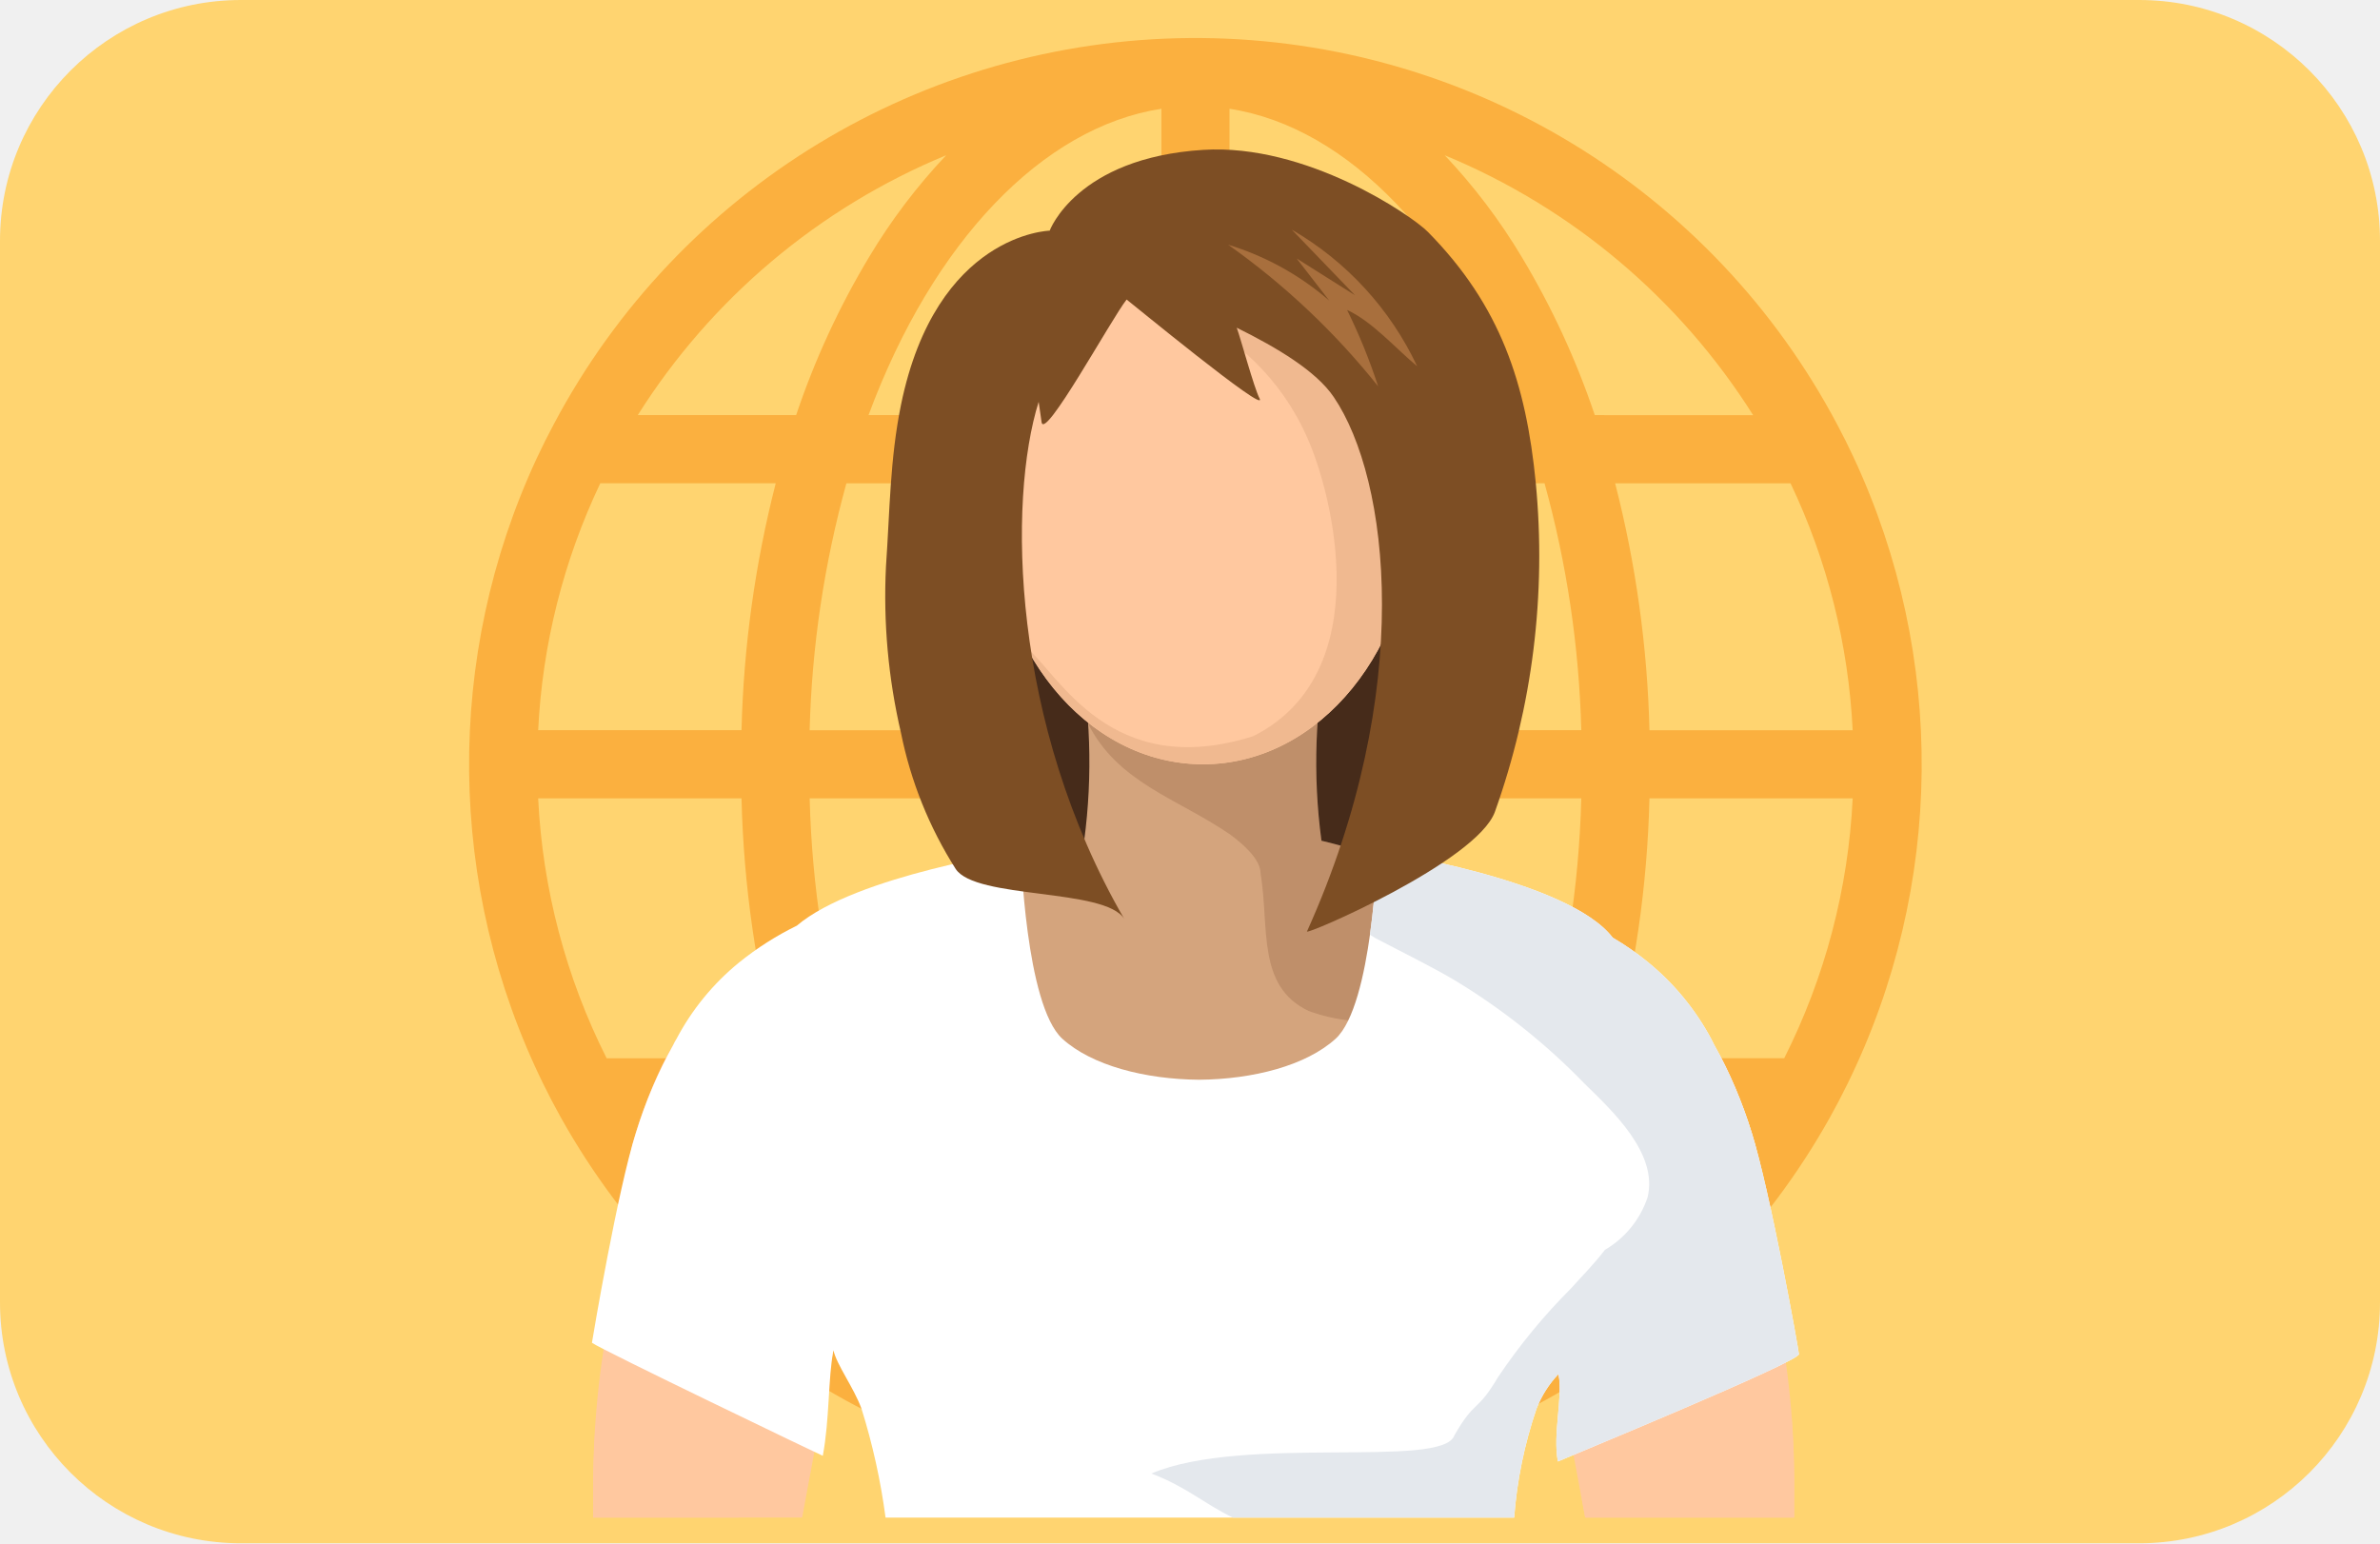
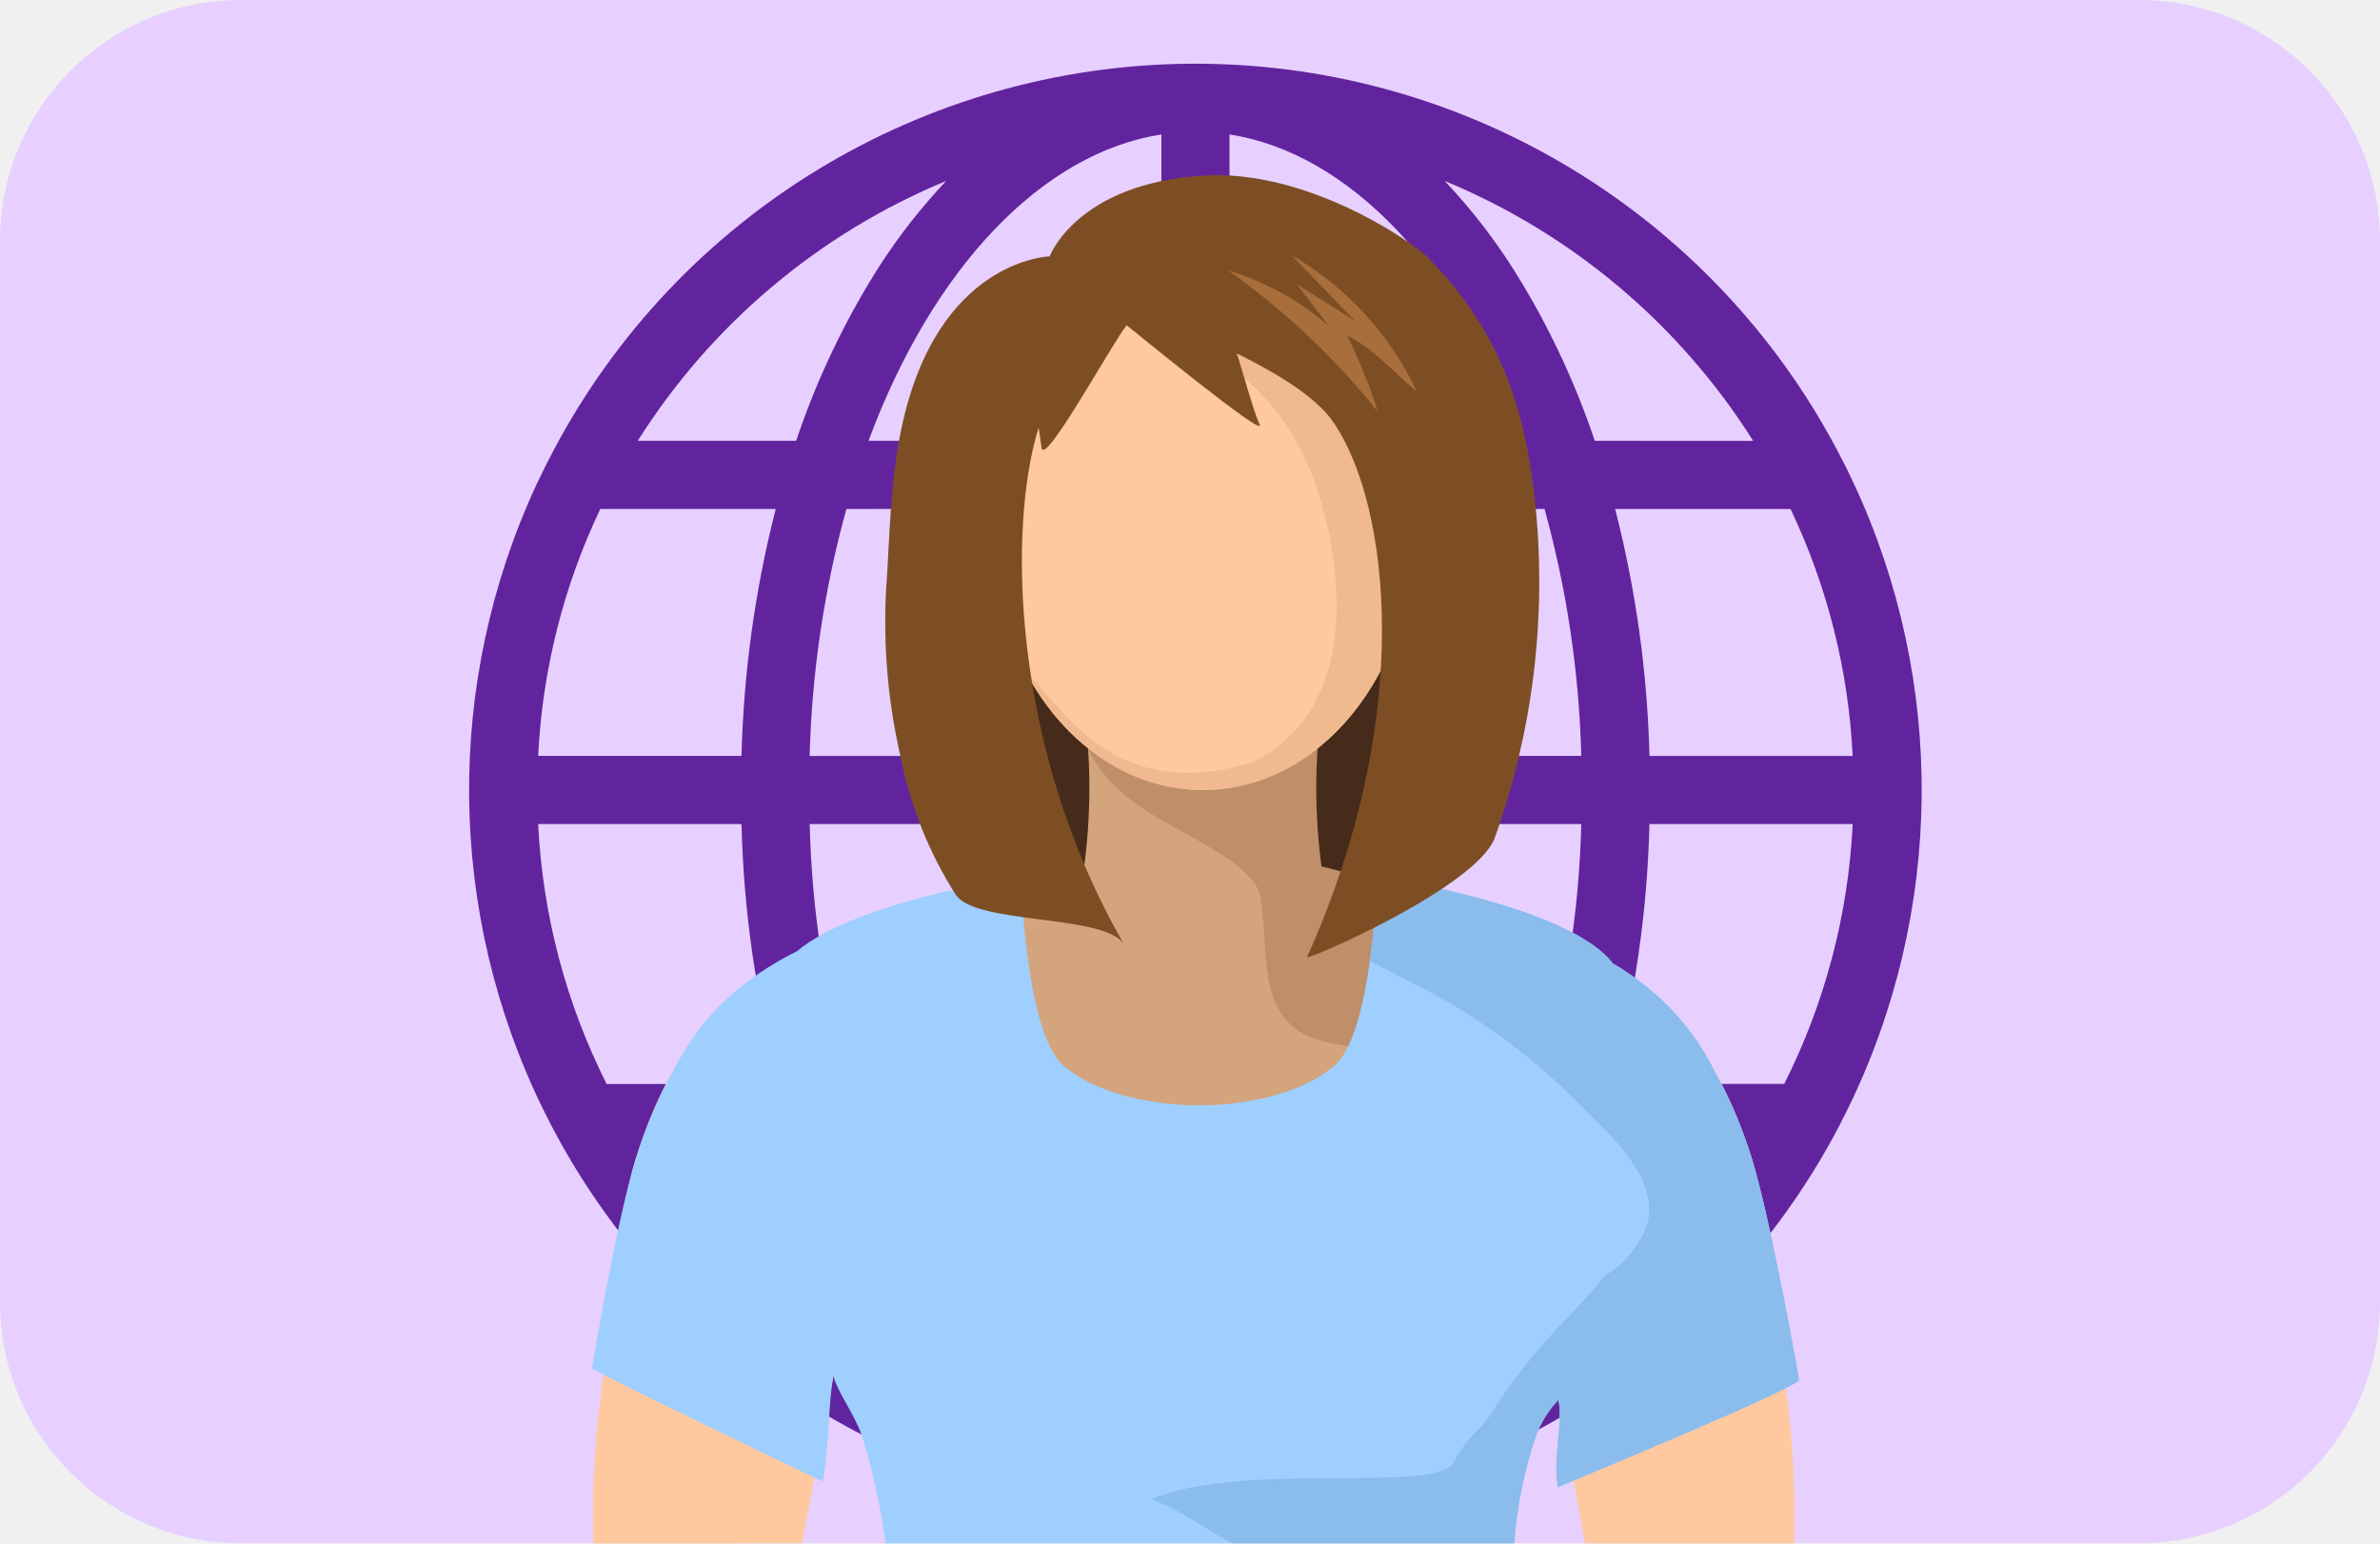
<svg xmlns="http://www.w3.org/2000/svg" width="187.711" height="121.729" viewBox="0 0 187.711 121.729">
  <defs>
    <clipPath id="clip-path">
      <rect id="Rectángulo_461115" data-name="Rectángulo 461115" width="114.569" height="116.701" fill="none" />
    </clipPath>
    <clipPath id="clip-path-3">
      <rect id="Rectángulo_461113" data-name="Rectángulo 461113" width="31.394" height="29.781" fill="none" />
    </clipPath>
  </defs>
  <g id="Grupo_1211702" data-name="Grupo 1211702" transform="translate(-289.711 -5405)">
    <g id="Grupo_1211644" data-name="Grupo 1211644" transform="translate(0.434 -3463.039)">
      <g id="Grupo_1204518" data-name="Grupo 1204518" transform="translate(289.277 8868.039)">
-         <rect id="Rectángulo_455283" data-name="Rectángulo 455283" width="187.711" height="121.729" rx="19" fill="#ffd470" />
+         <rect id="Rectángulo_455283" data-name="Rectángulo 455283" width="187.711" height="121.729" rx="19" fill="#e7d0ff" />
      </g>
    </g>
-     <g id="Grupo_1211701" data-name="Grupo 1211701" transform="translate(326.711 5408)">
+     <g id="Grupo_1211701" data-name="Grupo 1211701" transform="translate(326.711 5410.027)">
      <g id="Grupo_1211700" data-name="Grupo 1211700" clip-path="url(#clip-path)">
        <g id="Grupo_1211699" data-name="Grupo 1211699" transform="translate(0 0)">
          <g id="Grupo_1211698" data-name="Grupo 1211698" clip-path="url(#clip-path)">
-             <path id="Trazado_1275161" data-name="Trazado 1275161" d="M109.207,33.1c-.412-.886-.851-1.764-1.308-2.621A57.285,57.285,0,0,0,57.752,0h-.916A57.284,57.284,0,0,0,6.671,30.474c-.46.858-.9,1.735-1.34,2.678a57.26,57.26,0,0,0,.5,49.31q.663,1.356,1.4,2.678a57.46,57.46,0,0,0,49.574,29.425l.478,0,.444,0a57.468,57.468,0,0,0,49.6-29.425c.49-.88.956-1.77,1.4-2.678a57.232,57.232,0,0,0,.476-49.367M59.972,54.6V35.117H84.817a80.96,80.96,0,0,1,2.9,19.479Zm44.248-19.479a51.13,51.13,0,0,1,4.9,19.479H93.094a87,87,0,0,0-2.708-19.479ZM59.972,29.744V5.579c9.368,1.445,18.023,10.49,23.1,24.165Zm28.81,0a63.624,63.624,0,0,0-5.753-12.46,46.258,46.258,0,0,0-6.082-8.037,52.483,52.483,0,0,1,24.324,20.5ZM59.972,80.472v-20.5H87.716a80.425,80.425,0,0,1-3.2,20.5Zm22.712,5.373c-5.167,13.271-13.5,21.756-22.712,23.148V85.846Zm-5.73,19.469a46.558,46.558,0,0,0,6.075-8.027,62.958,62.958,0,0,0,5.389-11.443h12.193a52.648,52.648,0,0,1-23.658,19.469m13.16-24.843a86.352,86.352,0,0,0,2.98-20.5h16.029a51.07,51.07,0,0,1-5.4,20.5ZM54.6,35.117V54.6H26.856a81.06,81.06,0,0,1,2.9-19.479Zm0-5.373H31.5C36.572,16.065,45.228,7.022,54.6,5.579ZM31.542,17.28a63.4,63.4,0,0,0-5.751,12.464H13.3a52.478,52.478,0,0,1,24.326-20.5,46.175,46.175,0,0,0-6.082,8.033M54.6,85.846v23.148c-9.217-1.392-17.546-9.877-22.712-23.148Zm0-5.373H30.053a80.247,80.247,0,0,1-3.194-20.5H54.6ZM24.183,35.117a87.15,87.15,0,0,0-2.7,19.479H5.446a51.13,51.13,0,0,1,4.9-19.479Zm-2.7,24.855a86.412,86.412,0,0,0,2.976,20.5H10.845a51.092,51.092,0,0,1-5.4-20.5ZM26.15,85.846a62.543,62.543,0,0,0,5.391,11.441,46.2,46.2,0,0,0,6.078,8.029A52.64,52.64,0,0,1,13.955,85.846Z" transform="translate(0 0)" fill="#fbb03f" />
+             <path id="Trazado_1275161" data-name="Trazado 1275161" d="M109.207,33.1c-.412-.886-.851-1.764-1.308-2.621A57.285,57.285,0,0,0,57.752,0h-.916A57.284,57.284,0,0,0,6.671,30.474c-.46.858-.9,1.735-1.34,2.678a57.26,57.26,0,0,0,.5,49.31q.663,1.356,1.4,2.678a57.46,57.46,0,0,0,49.574,29.425l.478,0,.444,0a57.468,57.468,0,0,0,49.6-29.425c.49-.88.956-1.77,1.4-2.678a57.232,57.232,0,0,0,.476-49.367M59.972,54.6V35.117H84.817a80.96,80.96,0,0,1,2.9,19.479Zm44.248-19.479a51.13,51.13,0,0,1,4.9,19.479H93.094a87,87,0,0,0-2.708-19.479ZM59.972,29.744V5.579c9.368,1.445,18.023,10.49,23.1,24.165Zm28.81,0a63.624,63.624,0,0,0-5.753-12.46,46.258,46.258,0,0,0-6.082-8.037,52.483,52.483,0,0,1,24.324,20.5ZM59.972,80.472v-20.5H87.716a80.425,80.425,0,0,1-3.2,20.5Zm22.712,5.373c-5.167,13.271-13.5,21.756-22.712,23.148V85.846Zm-5.73,19.469a46.558,46.558,0,0,0,6.075-8.027,62.958,62.958,0,0,0,5.389-11.443h12.193a52.648,52.648,0,0,1-23.658,19.469m13.16-24.843a86.352,86.352,0,0,0,2.98-20.5h16.029a51.07,51.07,0,0,1-5.4,20.5ZM54.6,35.117V54.6H26.856a81.06,81.06,0,0,1,2.9-19.479Zm0-5.373H31.5C36.572,16.065,45.228,7.022,54.6,5.579ZM31.542,17.28a63.4,63.4,0,0,0-5.751,12.464H13.3a52.478,52.478,0,0,1,24.326-20.5,46.175,46.175,0,0,0-6.082,8.033M54.6,85.846v23.148c-9.217-1.392-17.546-9.877-22.712-23.148Zm0-5.373H30.053a80.247,80.247,0,0,1-3.194-20.5H54.6ZM24.183,35.117a87.15,87.15,0,0,0-2.7,19.479H5.446a51.13,51.13,0,0,1,4.9-19.479Zm-2.7,24.855a86.412,86.412,0,0,0,2.976,20.5H10.845a51.092,51.092,0,0,1-5.4-20.5ZM26.15,85.846a62.543,62.543,0,0,0,5.391,11.441,46.2,46.2,0,0,0,6.078,8.029A52.64,52.64,0,0,1,13.955,85.846Z" transform="translate(0 0)" fill="#62249e" />
            <path id="Trazado_1275162" data-name="Trazado 1275162" d="M21.331,79.691c1.273-6.854,2.839-15.339,3.287-17.345,0-.018,1.447,10.125,3.119,7.329,2.316-3.91,4.713-7.589,3.666-12.365a29.263,29.263,0,0,0-2.524-6.959.6.6,0,0,1-.151-.036c-3.608-1.071-5.357-4.942-6.308-8.285-.295-1.114-.488-2.641-1.342-3.467a4.748,4.748,0,0,0-1.342-1.116,6.65,6.65,0,0,1-1.045-.611c-.067-.056-.139-.085-.194-.129a5.689,5.689,0,0,1-1.548-.341,12.606,12.606,0,0,0-2.074,1.465c-3.4,2.916-5.343,7.345-6.659,11.515C6.775,53.88,6.1,63.672,6.111,63.864A71.318,71.318,0,0,0,4.858,78.456c0,.3,0,.726-.01,1.235Z" transform="translate(4.934 37.01)" fill="#ffc89f" />
            <path id="Trazado_1275163" data-name="Trazado 1275163" d="M16.394,61.51a69.872,69.872,0,0,1-6.362-2.98,13.8,13.8,0,0,1-3.45-2.375c-.551-.638-1.065-1.269-1.55-1.927-.141,2.016-.184,4.042-.174,6.047,0,.3,0,.726-.01,1.235Z" transform="translate(4.934 55.191)" fill="#ffc89f" />
            <path id="Trazado_1275164" data-name="Trazado 1275164" d="M45.544,62.346c.446,2.006,2.012,10.488,3.285,17.345H65.31c0-.508-.006-.938,0-1.237a70.575,70.575,0,0,0-1.241-14.59c0-.194-.66-9.984-2.1-14.518-1.35-4.173-3.267-8.6-6.655-11.515a13.286,13.286,0,0,0-2.1-1.465,5.789,5.789,0,0,1-1.534.341,2.387,2.387,0,0,1-.208.129,6.644,6.644,0,0,1-1.035.611,4.983,4.983,0,0,0-1.352,1.116c-.837.825-1.027,2.353-1.342,3.467-.942,3.343-2.684,7.214-6.291,8.285a.562.562,0,0,1-.153.036,29.988,29.988,0,0,0-2.54,6.959c-1.025,4.776,1.37,8.452,3.688,12.365,1.671,2.8,3.1-7.349,3.1-7.329" transform="translate(39.194 37.01)" fill="#ffc89f" />
            <path id="Trazado_1275165" data-name="Trazado 1275165" d="M60.237,61.843c-.006-.508-.008-.938-.006-1.235.018-2.242-.034-4.477-.194-6.707a64.164,64.164,0,0,1-8.884,3.929c-1.945.722-3.886,1.429-5.866,2-.585.176-1.195.357-1.794.533.091.5.182.989.27,1.477Z" transform="translate(44.267 54.859)" fill="#ffc89f" />
            <path id="Trazado_1275166" data-name="Trazado 1275166" d="M51.469,49.405c1.2-2.189,2.389-4.393,3.545-6.624,2.232-4.183,4.8-8.3,6.4-12.807A38.558,38.558,0,0,0,62.97,24.4a72.665,72.665,0,0,0-2.613-7.613H52.585l.21-1.368L18.2,16.746c-.157.638-.3,1.265-.436,1.9-.759,3.975-1.36,8-.347,11.971a28.834,28.834,0,0,0,2.718,7.32c1.114,1.907,2.423,3.666,3.606,5.515,1.762,2.744,3.206,5.559,5.176,8.13H50.04c.468-.761,1.053-1.5,1.429-2.177" transform="translate(17.186 15.688)" fill="#462b1a" />
            <path id="Trazado_1275167" data-name="Trazado 1275167" d="M48.879,39.214a46.327,46.327,0,0,1,.543-15.535H29.633a46.84,46.84,0,0,1,.531,15.535c-7.185,1.673-12.139,5.2-12.139,9.312,0,5.714,9.631,10.369,21.515,10.369,11.856,0,21.485-4.655,21.485-10.369,0-4.11-4.95-7.639-12.147-9.312" transform="translate(18.345 24.1)" fill="#d4a47d" />
            <g id="Grupo_1211697" data-name="Grupo 1211697" transform="translate(47.979 47.778)" opacity="0.3" style="mix-blend-mode: multiply;isolation: isolate">
              <g id="Grupo_1211696" data-name="Grupo 1211696">
                <g id="Grupo_1211695" data-name="Grupo 1211695" clip-path="url(#clip-path-3)">
                  <path id="Trazado_1275168" data-name="Trazado 1275168" d="M43.023,39.214a46.327,46.327,0,0,1,.543-15.535H23.778c.393,2.361.686,4.375.809,6.239,2.355,4.74,7.076,5.95,11.241,8.808,1.039.775,2.4,1.951,2.4,3.093.7,4.249-.329,8.9,3.81,10.833,4.477,1.608,8.6.656,12.4-1.459a5.463,5.463,0,0,0,.732-2.667c0-4.11-4.95-7.639-12.147-9.312" transform="translate(-23.779 -23.678)" fill="#a88f7b" />
                </g>
              </g>
            </g>
            <path id="Trazado_1275169" data-name="Trazado 1275169" d="M53.741,30.345c0,11.308-7.456,20.458-16.64,20.458-9.219,0-16.679-9.151-16.679-20.458S21.393,6.368,37.1,6.368c16.64,0,16.64,12.67,16.64,23.977" transform="translate(20.785 6.481)" fill="#ffc89f" />
            <path id="Trazado_1275170" data-name="Trazado 1275170" d="M35.966,6.368c-8.1,0-12.284,3.386-14.429,8.192a10.2,10.2,0,0,1,6.83-1.273c1.762-.68,2.966-.176,3.713.967a13.99,13.99,0,0,1,1.82.773A19.05,19.05,0,0,1,44.172,25.02c1.935,4.251,5.682,18.549-4.233,23.561C28.664,52.161,24.58,43.7,22.043,41.6c2.978,5.525,8.085,9.2,13.923,9.2,9.185,0,16.64-9.151,16.64-20.456s0-23.977-16.64-23.977" transform="translate(21.92 6.481)" fill="#f0b990" />
            <path id="Trazado_1275171" data-name="Trazado 1275171" d="M24.063,20.386c.541,2.423-.085,4.627-1.447,4.95-1.322.3-2.875-1.408-3.432-3.84s.1-4.657,1.447-4.968,2.873,1.421,3.432,3.858" transform="translate(19.323 16.788)" fill="#ffc89f" />
            <path id="Trazado_1275172" data-name="Trazado 1275172" d="M35.962,20.386c-.557,2.423.077,4.627,1.429,4.95,1.35.3,2.883-1.408,3.442-3.84s-.089-4.657-1.441-4.968-2.881,1.421-3.43,3.858" transform="translate(36.395 16.788)" fill="#ffc89f" />
-             <path id="Trazado_1275173" data-name="Trazado 1275173" d="M23.847,71.167c.26,1.16,1.6,2.936,2.211,4.6a51.257,51.257,0,0,1,1.9,8.6H77.537a34.537,34.537,0,0,1,1.766-8.6,8.311,8.311,0,0,1,1.733-2.726c.357,1.907-.472,4.705-.052,6.9.313-.155,19.153-7.9,19.011-8.469.016-.182-2.282-12.926-3.721-17.46a35.666,35.666,0,0,0-2.97-6.949c-.087-.167-.155-.3-.218-.438a20.014,20.014,0,0,0-4.976-6.055,21.491,21.491,0,0,0-2.8-1.949C81.777,34,66.748,31.774,66.748,31.774s-.383,12.157-3.293,14.82c-2.335,2.121-6.517,3.2-10.771,3.234-4.249-.036-8.45-1.114-10.785-3.234-2.912-2.663-3.273-14.82-3.273-14.82s-13,1.929-17.664,5.9a24.1,24.1,0,0,0-4.55,2.9,19.517,19.517,0,0,0-4.956,6.055,2.99,2.99,0,0,0-.236.438,36.132,36.132,0,0,0-2.954,6.949C6.823,58.552,4.9,69.938,4.8,70.576c.835.591,17.924,8.8,18.208,8.916.543-2.881.41-6.1.837-8.325" transform="translate(4.886 32.339)" fill="#fff" />
-             <path id="Trazado_1275174" data-name="Trazado 1275174" d="M62.44,63.245c-.856,1.126-1.883,2.153-2.665,3.031a46.882,46.882,0,0,0-5.769,7.014c-1.673,2.835-1.794,1.717-3.432,4.574-.89,2.7-16.572-.077-23.906,3.023,2.817,1.08,4.163,2.387,6.429,3.477H55.281a34.609,34.609,0,0,1,1.766-8.6,8.345,8.345,0,0,1,1.733-2.726c.357,1.907-.47,4.705-.05,6.9.311-.153,19.151-7.9,19.009-8.467.018-.182-2.282-12.926-3.721-17.46a35.684,35.684,0,0,0-2.97-6.951c-.087-.167-.155-.3-.216-.436a19.991,19.991,0,0,0-4.978-6.055,21.354,21.354,0,0,0-2.8-1.949C59.522,34,44.492,31.774,44.492,31.774s-.1,3.158-.591,6.614c.155.1.313.192.468.287,2.072,1.09,4.185,2.113,6.213,3.3A50.972,50.972,0,0,1,60.856,50.16c2.161,2.117,5.8,5.478,4.948,8.941a7.564,7.564,0,0,1-3.364,4.144" transform="translate(27.141 32.339)" fill="#e4e8ed" />
+             <path id="Trazado_1275173" data-name="Trazado 1275173" d="M23.847,71.167c.26,1.16,1.6,2.936,2.211,4.6a51.257,51.257,0,0,1,1.9,8.6H77.537a34.537,34.537,0,0,1,1.766-8.6,8.311,8.311,0,0,1,1.733-2.726c.357,1.907-.472,4.705-.052,6.9.313-.155,19.153-7.9,19.011-8.469.016-.182-2.282-12.926-3.721-17.46a35.666,35.666,0,0,0-2.97-6.949c-.087-.167-.155-.3-.218-.438a20.014,20.014,0,0,0-4.976-6.055,21.491,21.491,0,0,0-2.8-1.949C81.777,34,66.748,31.774,66.748,31.774s-.383,12.157-3.293,14.82c-2.335,2.121-6.517,3.2-10.771,3.234-4.249-.036-8.45-1.114-10.785-3.234-2.912-2.663-3.273-14.82-3.273-14.82s-13,1.929-17.664,5.9a24.1,24.1,0,0,0-4.55,2.9,19.517,19.517,0,0,0-4.956,6.055,2.99,2.99,0,0,0-.236.438,36.132,36.132,0,0,0-2.954,6.949C6.823,58.552,4.9,69.938,4.8,70.576c.835.591,17.924,8.8,18.208,8.916.543-2.881.41-6.1.837-8.325" transform="translate(4.886 32.339)" fill="#9ecfff" />
+             <path id="Trazado_1275174" data-name="Trazado 1275174" d="M62.44,63.245c-.856,1.126-1.883,2.153-2.665,3.031a46.882,46.882,0,0,0-5.769,7.014c-1.673,2.835-1.794,1.717-3.432,4.574-.89,2.7-16.572-.077-23.906,3.023,2.817,1.08,4.163,2.387,6.429,3.477H55.281a34.609,34.609,0,0,1,1.766-8.6,8.345,8.345,0,0,1,1.733-2.726c.357,1.907-.47,4.705-.05,6.9.311-.153,19.151-7.9,19.009-8.467.018-.182-2.282-12.926-3.721-17.46a35.684,35.684,0,0,0-2.97-6.951c-.087-.167-.155-.3-.216-.436a19.991,19.991,0,0,0-4.978-6.055,21.354,21.354,0,0,0-2.8-1.949C59.522,34,44.492,31.774,44.492,31.774s-.1,3.158-.591,6.614c.155.1.313.192.468.287,2.072,1.09,4.185,2.113,6.213,3.3A50.972,50.972,0,0,1,60.856,50.16c2.161,2.117,5.8,5.478,4.948,8.941a7.564,7.564,0,0,1-3.364,4.144" transform="translate(27.141 32.339)" fill="#8abcec" />
            <path id="Trazado_1275175" data-name="Trazado 1275175" d="M67.583,30.644c-.767-7.817-2.768-13.959-8.5-19.778-1.255-1.281-9.584-7-17.738-6.477-9.986.63-12.1,6.372-12.1,6.372s-8.953.208-11.725,13.731c-.88,4.3-.88,8.39-1.186,12.752a47.464,47.464,0,0,0,1.186,13.144A31.647,31.647,0,0,0,21.827,61.1c1.568,2.421,11.806,1.505,13.3,3.951-8.947-15.47-9.191-33-6.751-40.789.077.563.165,1.088.228,1.578.174,1.644,5.494-8.105,6.709-9.647.163.107,11.142,9.142,10.49,7.815-.438-.833-1.483-4.72-1.806-5.593,3.2,1.586,6.267,3.416,7.657,5.474,4.393,6.487,6.443,23.16-2.115,42.147-.174.355,13.374-5.494,14.818-9.425a60.03,60.03,0,0,0,3.224-25.971" transform="translate(16.543 4.433)" fill="#7d4e24" />
            <path id="Trazado_1275176" data-name="Trazado 1275176" d="M30.681,9.019c-.333-.125-.672-.236-1.013-.341A57.968,57.968,0,0,1,41.5,19.851a45.394,45.394,0,0,0-2.45-6.025c1.979.9,3.856,3.057,5.527,4.441A24.493,24.493,0,0,0,34.686,7.49q2.488,2.588,4.986,5.174-2.306-1.447-4.6-2.9,1.286,1.662,2.571,3.323a21.991,21.991,0,0,0-6.957-4.07" transform="translate(30.195 7.623)" fill="#a86f3d" />
          </g>
        </g>
      </g>
    </g>
  </g>
</svg>
